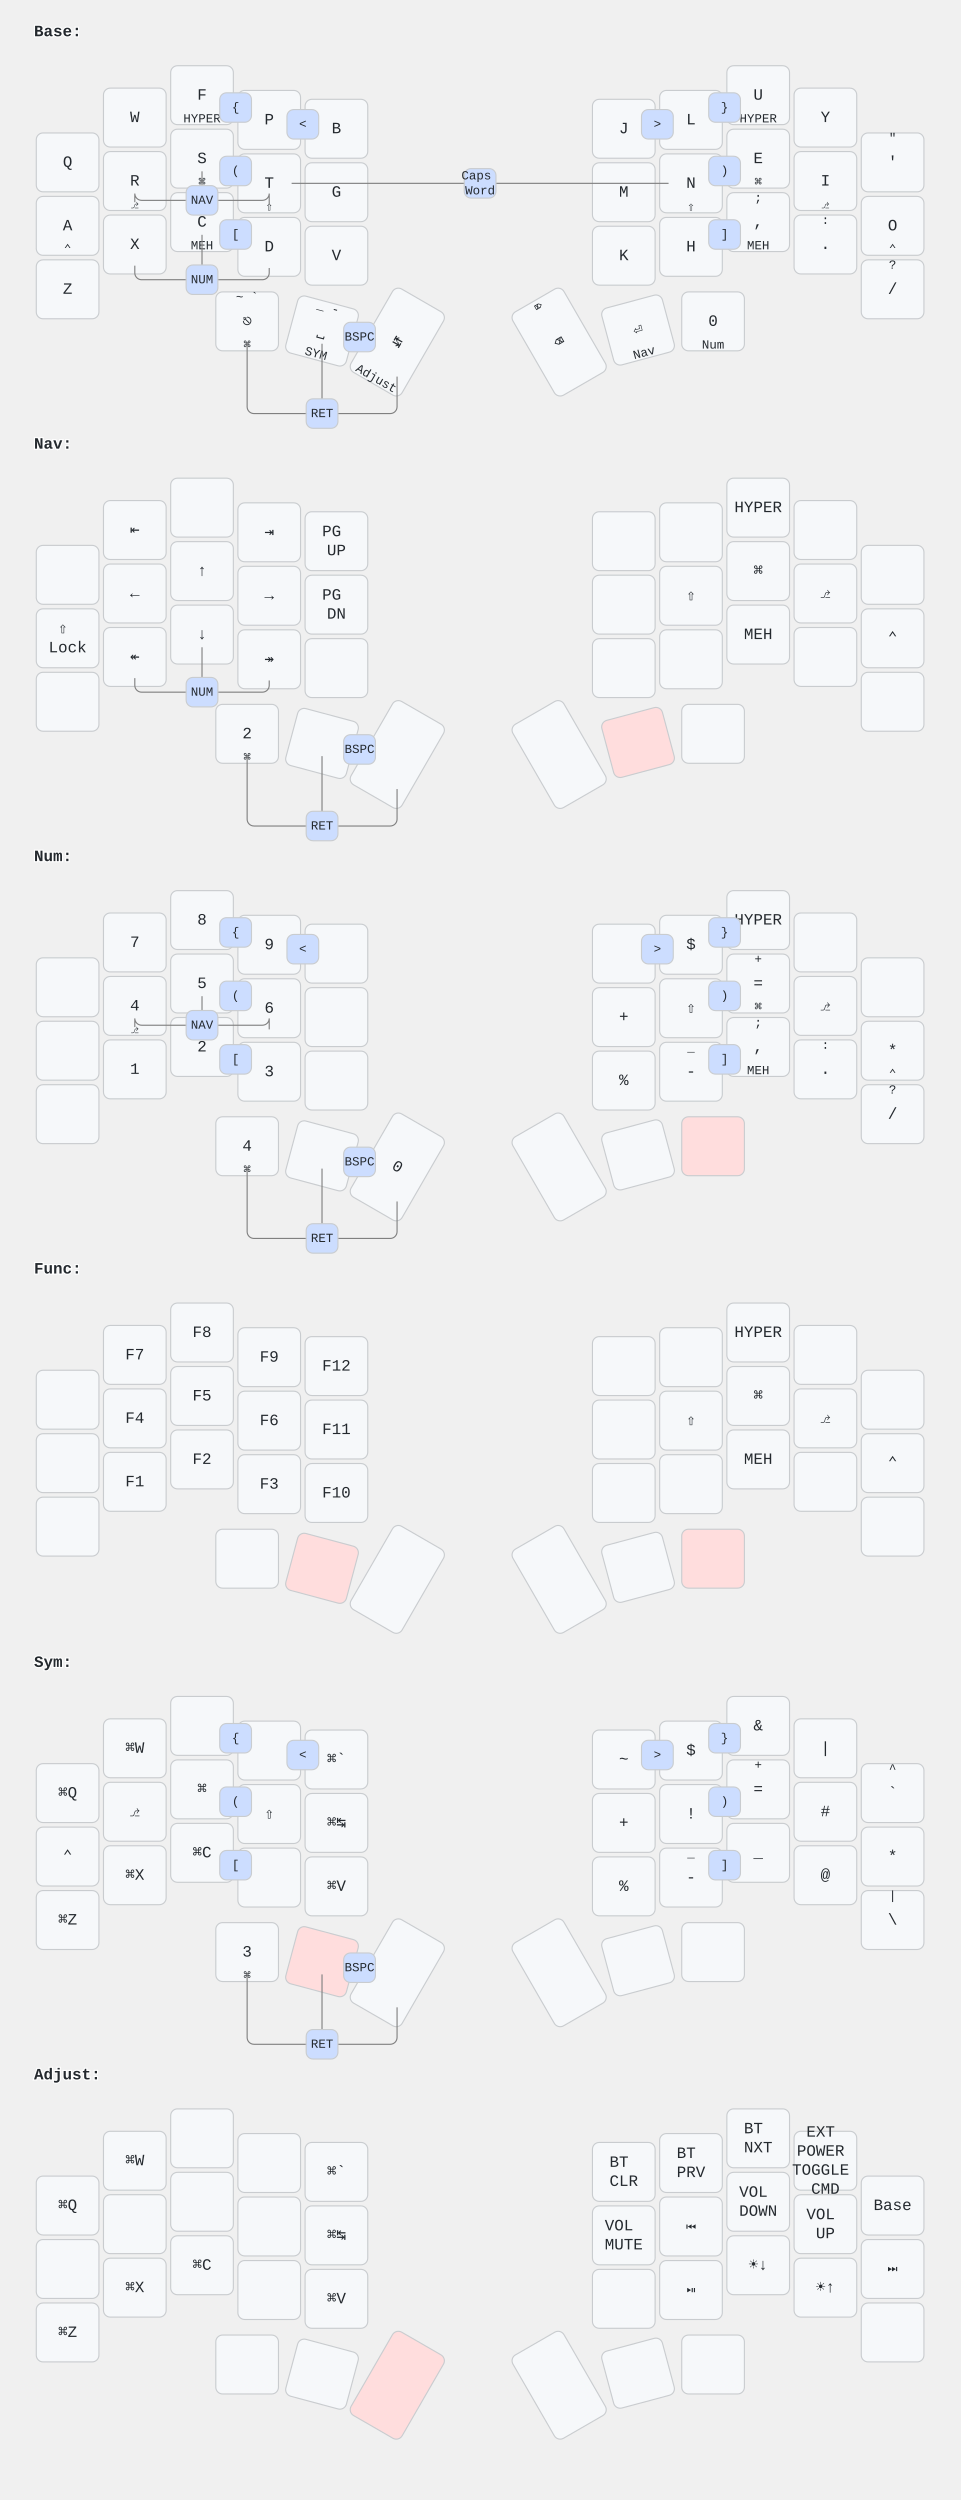
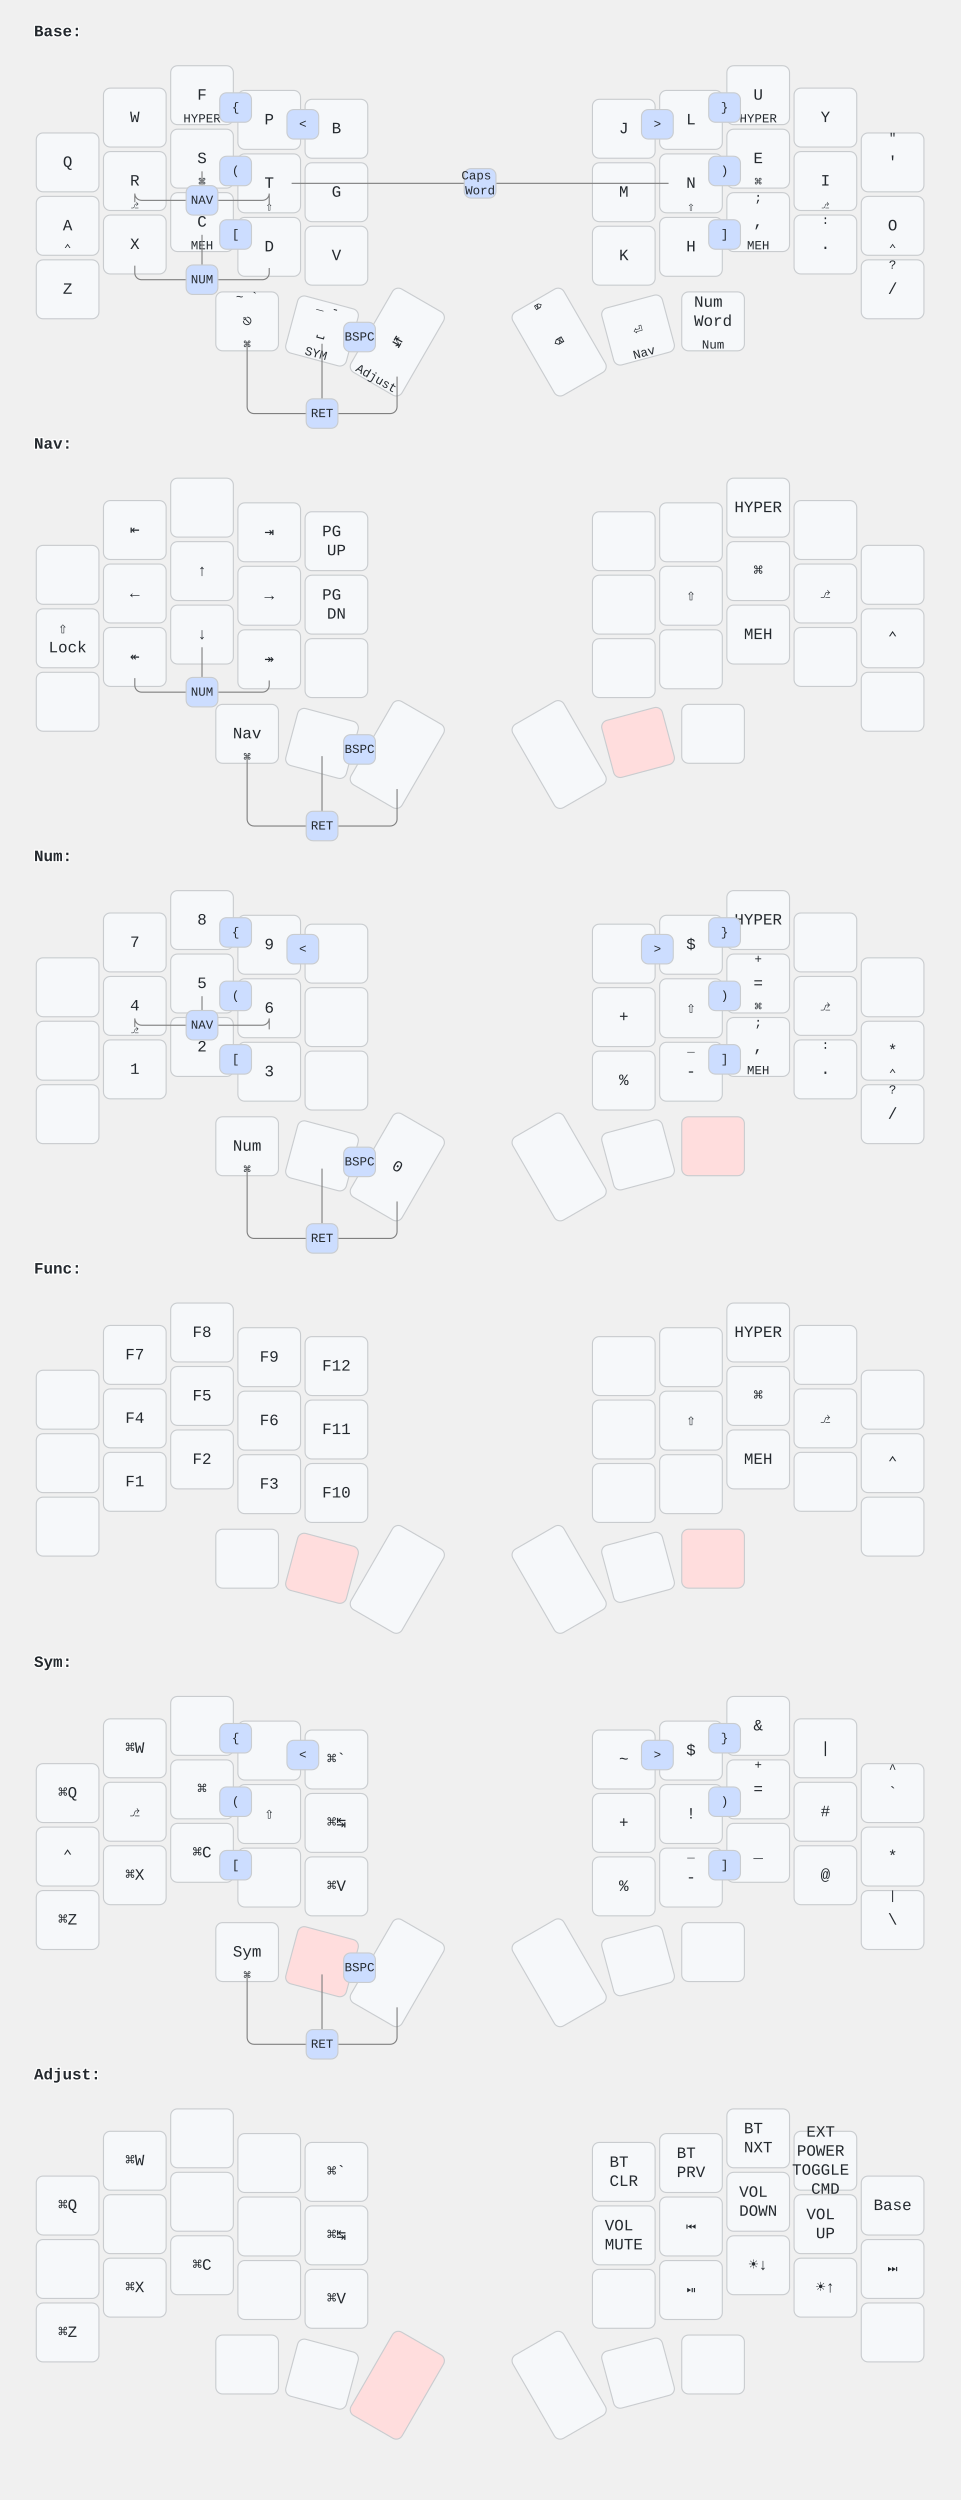
<svg xmlns="http://www.w3.org/2000/svg" width="847.304" height="2206.064" viewBox="0 0 847.304 2206.064">
  <style>/* font and background color specifications */
svg {
    font-family: SFMono-Regular,Consolas,Liberation Mono,Menlo,monospace;
    font-size: 14px;
    font-kerning: normal;
    text-rendering: optimizeLegibility;
    fill: #24292e;
}

/* default key styling */
rect {
    fill: #f6f8fa;
    stroke: #c9cccf;
    stroke-width: 1;
}

/* color accent for combo boxes */
rect.combo {
    fill: #cdf;
}

/* color accent for held keys */
rect.held, rect.combo.held {
    fill: #fdd;
}

/* color accent for ghost (optional) keys */
rect.ghost, rect.combo.ghost {
    fill: #ddd;
}

text {
    text-anchor: middle;
    dominant-baseline: middle;
}

/* styling for layer labels */
text.label {
    font-weight: bold;
    text-anchor: start;
    stroke: white;
    stroke-width: 2;
    paint-order: stroke;
}

/* styling for combo tap, and key hold/shifted label text */
text.combo, text.hold, text.shifted {
    font-size: 11px;
}

text.hold {
    text-anchor: middle;
    dominant-baseline: auto;
}

text.shifted {
    text-anchor: middle;
    dominant-baseline: hanging;
}

/* styling for hold/shifted label text in combo box */
text.combo.hold, text.combo.shifted {
    font-size: 8px;
}

/* styling for combo dendrons */
path {
    stroke-width: 1;
    stroke: gray;
    fill: none;
}
</style>
  <g class="layer-Base">
    <text x="30.0" y="28.0" class="label">Base:</text>
    <rect rx="6.0" ry="6.0" x="32.0" y="117.304" width="55.304" height="52.0" class="" />
    <text x="59.652" y="143.304" class="tap">Q</text>
    <rect rx="6.0" ry="6.0" x="91.304" y="77.768" width="55.304" height="52.0" class="" />
    <text x="118.956" y="103.768" class="tap">W</text>
    <rect rx="6.0" ry="6.0" x="150.608" y="58.0" width="55.304" height="52.0" class="" />
    <text x="178.26" y="84.0" class="tap">F</text>
    <text x="178.26" y="108.0" class="hold">HYPER</text>
    <rect rx="6.0" ry="6.0" x="209.912" y="79.784" width="55.304" height="52.0" class="" />
    <text x="237.564" y="105.784" class="tap">P</text>
    <rect rx="6.0" ry="6.0" x="269.216" y="87.624" width="55.304" height="52.0" class="" />
    <text x="296.868" y="113.624" class="tap">B</text>
    <rect rx="6.0" ry="6.0" x="522.784" y="87.624" width="55.304" height="52.0" class="" />
    <text x="550.436" y="113.624" class="tap">J</text>
    <rect rx="6.0" ry="6.0" x="582.088" y="79.784" width="55.304" height="52.0" class="" />
    <text x="609.74" y="105.784" class="tap">L</text>
    <rect rx="6.0" ry="6.0" x="641.392" y="58.0" width="55.304" height="52.0" class="" />
    <text x="669.044" y="84.0" class="tap">U</text>
    <text x="669.044" y="108.0" class="hold">HYPER</text>
    <rect rx="6.0" ry="6.0" x="700.696" y="77.768" width="55.304" height="52.0" class="" />
    <text x="728.348" y="103.768" class="tap">Y</text>
    <rect rx="6.0" ry="6.0" x="760.0" y="117.304" width="55.304" height="52.0" class="" />
    <text x="787.652" y="143.304" class="tap">'</text>
    <text x="787.652" y="119.304" class="shifted">"</text>
    <rect rx="6.0" ry="6.0" x="32.0" y="173.304" width="55.304" height="52.0" class="" />
    <text x="59.652" y="199.304" class="tap">A</text>
    <text x="59.652" y="223.304" class="hold">⌃</text>
    <rect rx="6.0" ry="6.0" x="91.304" y="133.768" width="55.304" height="52.0" class="" />
    <text x="118.956" y="159.768" class="tap">R</text>
    <text x="118.956" y="183.768" class="hold">⎇</text>
    <rect rx="6.0" ry="6.0" x="150.608" y="114.0" width="55.304" height="52.0" class="" />
    <text x="178.26" y="140.0" class="tap">S</text>
    <text x="178.26" y="164.0" class="hold">⌘</text>
    <rect rx="6.0" ry="6.0" x="209.912" y="135.784" width="55.304" height="52.0" class="" />
    <text x="237.564" y="161.784" class="tap">T</text>
    <text x="237.564" y="185.784" class="hold">⇧</text>
    <rect rx="6.0" ry="6.0" x="269.216" y="143.624" width="55.304" height="52.0" class="" />
    <text x="296.868" y="169.624" class="tap">G</text>
    <rect rx="6.0" ry="6.0" x="522.784" y="143.624" width="55.304" height="52.0" class="" />
    <text x="550.436" y="169.624" class="tap">M</text>
    <rect rx="6.0" ry="6.0" x="582.088" y="135.784" width="55.304" height="52.0" class="" />
    <text x="609.74" y="161.784" class="tap">N</text>
    <text x="609.74" y="185.784" class="hold">⇧</text>
    <rect rx="6.0" ry="6.0" x="641.392" y="114.0" width="55.304" height="52.0" class="" />
    <text x="669.044" y="140.0" class="tap">E</text>
    <text x="669.044" y="164.0" class="hold">⌘</text>
    <rect rx="6.0" ry="6.0" x="700.696" y="133.768" width="55.304" height="52.0" class="" />
    <text x="728.348" y="159.768" class="tap">I</text>
    <text x="728.348" y="183.768" class="hold">⎇</text>
    <rect rx="6.0" ry="6.0" x="760.0" y="173.304" width="55.304" height="52.0" class="" />
    <text x="787.652" y="199.304" class="tap">O</text>
    <text x="787.652" y="223.304" class="hold">⌃</text>
    <rect rx="6.0" ry="6.0" x="32.0" y="229.304" width="55.304" height="52.0" class="" />
    <text x="59.652" y="255.304" class="tap">Z</text>
    <rect rx="6.0" ry="6.0" x="91.304" y="189.768" width="55.304" height="52.0" class="" />
    <text x="118.956" y="215.768" class="tap">X</text>
    <rect rx="6.0" ry="6.0" x="150.608" y="170.0" width="55.304" height="52.0" class="" />
    <text x="178.26" y="196.0" class="tap">C</text>
    <text x="178.26" y="220.0" class="hold">MEH</text>
    <rect rx="6.0" ry="6.0" x="209.912" y="191.84" width="55.304" height="52.0" class="" />
    <text x="237.564" y="217.84" class="tap">D</text>
    <rect rx="6.0" ry="6.0" x="269.216" y="199.624" width="55.304" height="52.0" class="" />
    <text x="296.868" y="225.624" class="tap">V</text>
    <rect rx="6.0" ry="6.0" x="522.784" y="199.624" width="55.304" height="52.0" class="" />
    <text x="550.436" y="225.624" class="tap">K</text>
    <rect rx="6.0" ry="6.0" x="582.088" y="191.84" width="55.304" height="52.0" class="" />
    <text x="609.74" y="217.84" class="tap">H</text>
    <rect rx="6.0" ry="6.0" x="641.392" y="170.0" width="55.304" height="52.0" class="" />
    <text x="669.044" y="196.0" class="tap">,</text>
    <text x="669.044" y="220.0" class="hold">MEH</text>
    <text x="669.044" y="172.0" class="shifted">;</text>
    <rect rx="6.0" ry="6.0" x="700.696" y="189.768" width="55.304" height="52.0" class="" />
    <text x="728.348" y="215.768" class="tap">.</text>
    <text x="728.348" y="191.768" class="shifted">:</text>
    <rect rx="6.0" ry="6.0" x="760.0" y="229.304" width="55.304" height="52.0" class="" />
    <text x="787.652" y="255.304" class="tap">/</text>
    <text x="787.652" y="231.304" class="shifted">?</text>
    <rect rx="6.0" ry="6.0" x="190.424" y="257.584" width="55.304" height="52.0" class="" />
    <text x="218.076" y="283.584" class="tap">⎋</text>
    <text x="218.076" y="307.584" class="hold">⌘</text>
    <text x="218.076" y="259.584" class="shifted">~ `</text>
    <g transform="rotate(15.0, 284.184, 292.096)">
      <rect rx="6.0" ry="6.0" x="256.504" y="266.096" width="55.304" height="52.0" class="" />
      <text x="284.156" y="292.096" class="tap">⎵</text>
      <text x="284.156" y="316.096" class="hold">SYM</text>
      <text x="284.156" y="268.096" class="shifted">_ -</text>
    </g>
    <g transform="rotate(30.0, 352.0, 302.68)">
      <rect rx="6.0" ry="6.0" x="324.376" y="260.216" width="52.0" height="84.928" class="" />
      <text x="350.376" y="302.68" class="tap">↹</text>
      <text x="350.376" y="343.144" class="hold">Adjust</text>
    </g>
    <g transform="rotate(-30.0, 492.0, 302.68)">
      <rect rx="6.0" ry="6.0" x="467.624" y="260.216" width="52.0" height="84.928" class="" />
      <text x="493.624" y="302.68" class="tap">⌫</text>
      <text x="493.624" y="262.216" class="shifted">⌦</text>
    </g>
    <g transform="rotate(-15.0, 559.816, 292.096)">
      <rect rx="6.0" ry="6.0" x="535.496" y="266.096" width="55.304" height="52.0" class="" />
      <text x="563.148" y="292.096" class="tap">⏎</text>
      <text x="563.148" y="316.096" class="hold">Nav</text>
    </g>
    <rect rx="6.0" ry="6.0" x="601.576" y="257.584" width="55.304" height="52.0" class="" />
-     <text x="629.228" y="283.584" class="tap">0</text>
+     <text x="629.228" y="283.584" class="tap">
+       <tspan x="629.228" dy="-1.2em">Num</tspan>
+       <tspan x="629.228" dy="1.2em">Word</tspan>
+     </text>
    <text x="629.228" y="307.584" class="hold">Num</text>
    <rect rx="6.0" ry="6.0" x="193.912" y="137.892" width="28.0" height="26.0" class="combo" />
    <text x="207.912" y="150.892" class="combo">(</text>
    <rect rx="6.0" ry="6.0" x="625.392" y="137.892" width="28.0" height="26.0" class="combo" />
    <text x="639.392" y="150.892" class="combo">)</text>
    <rect rx="6.0" ry="6.0" x="193.912" y="193.92" width="28.0" height="26.0" class="combo" />
    <text x="207.912" y="206.92" class="combo">[</text>
    <rect rx="6.0" ry="6.0" x="625.392" y="193.92" width="28.0" height="26.0" class="combo" />
    <text x="639.392" y="206.92" class="combo">]</text>
    <rect rx="6.0" ry="6.0" x="193.912" y="81.892" width="28.0" height="26.0" class="combo" />
    <text x="207.912" y="94.892" class="combo">{</text>
    <rect rx="6.0" ry="6.0" x="625.392" y="81.892" width="28.0" height="26.0" class="combo" />
    <text x="639.392" y="94.892" class="combo">}</text>
    <rect rx="6.0" ry="6.0" x="253.216" y="96.704" width="28.0" height="26.0" class="combo" />
    <text x="267.216" y="109.704" class="combo">&lt;</text>
    <rect rx="6.0" ry="6.0" x="566.088" y="96.704" width="28.0" height="26.0" class="combo" />
    <text x="580.088" y="109.704" class="combo">&gt;</text>
    <path d="M423.652,161.784 l-166.32,0.0" />
    <path d="M423.652,161.784 l166.32,0.0" />
    <rect rx="6.0" ry="6.0" x="409.652" y="148.784" width="28.0" height="26.0" class="combo" />
    <text x="423.652" y="161.784" class="combo">
      <tspan x="423.652" dy="-0.6em">Caps</tspan>
      <tspan x="423.652" dy="1.2em">Word</tspan>
    </text>
    <path d="M284.203,364.944 h-60.127 a6.0,6.0 0 0 1 -6.0,-6.0 v-56.693" />
    <path d="M284.203,364.944 h5.953 a6.0,6.0 0 0 1 -6.0,-6.0 v-55.648" />
    <path d="M284.203,364.944 h60.173 a6.0,6.0 0 0 0 6.0,-6.0 v-26.621" />
    <rect rx="6.0" ry="6.0" x="270.203" y="351.944" width="28.0" height="26.0" class="combo" />
    <text x="284.203" y="364.944" class="combo">RET</text>
    <rect rx="6.0" ry="6.0" x="303.266" y="284.388" width="28.0" height="26.0" class="combo" />
    <text x="317.266" y="297.388" class="combo">BSPC</text>
    <path d="M178.26,176.784 h-53.304 a6.0,6.0 0 0 1 -6.0,-6.0 v7.651" />
    <path d="M178.26,176.784 h-6.0 a6.0,6.0 0 0 1 6.0,-6.0 v-19.584" />
    <path d="M178.26,176.784 h53.304 a6.0,6.0 0 0 0 6.0,-6.0 v9.667" />
    <rect rx="6.0" ry="6.0" x="164.26" y="163.784" width="28.0" height="26.0" class="combo" />
    <text x="178.26" y="176.784" class="combo">NAV</text>
    <path d="M178.26,246.84 h-53.304 a6.0,6.0 0 0 1 -6.0,-6.0 v-6.405" />
    <path d="M178.26,246.84 h-6.0 a6.0,6.0 0 0 1 6.0,-6.0 v-33.64" />
    <path d="M178.26,246.84 h53.304 a6.0,6.0 0 0 0 6.0,-6.0 v-4.333" />
    <rect rx="6.0" ry="6.0" x="164.26" y="233.84" width="28.0" height="26.0" class="combo" />
    <text x="178.26" y="246.84" class="combo">NUM</text>
  </g>
  <g class="layer-Nav">
    <text x="30.0" y="391.944" class="label">Nav:</text>
    <rect rx="6.0" ry="6.0" x="32.0" y="481.248" width="55.304" height="52.0" class="" />
    <rect rx="6.0" ry="6.0" x="91.304" y="441.712" width="55.304" height="52.0" class="" />
    <text x="118.956" y="467.712" class="tap">⇤</text>
    <rect rx="6.0" ry="6.0" x="150.608" y="421.944" width="55.304" height="52.0" class="" />
    <rect rx="6.0" ry="6.0" x="209.912" y="443.728" width="55.304" height="52.0" class="" />
    <text x="237.564" y="469.728" class="tap">⇥</text>
    <rect rx="6.0" ry="6.0" x="269.216" y="451.568" width="55.304" height="52.0" class="" />
    <text x="296.868" y="477.568" class="tap">
      <tspan x="296.868" dy="-0.6em">PG</tspan>
      <tspan x="296.868" dy="1.2em">UP</tspan>
    </text>
    <rect rx="6.0" ry="6.0" x="522.784" y="451.568" width="55.304" height="52.0" class="" />
    <rect rx="6.0" ry="6.0" x="582.088" y="443.728" width="55.304" height="52.0" class="" />
    <rect rx="6.0" ry="6.0" x="641.392" y="421.944" width="55.304" height="52.0" class="" />
    <text x="669.044" y="447.944" class="tap">HYPER</text>
    <rect rx="6.0" ry="6.0" x="700.696" y="441.712" width="55.304" height="52.0" class="" />
    <rect rx="6.0" ry="6.0" x="760.0" y="481.248" width="55.304" height="52.0" class="" />
    <rect rx="6.0" ry="6.0" x="32.0" y="537.248" width="55.304" height="52.0" class="" />
    <text x="59.652" y="563.248" class="tap">
      <tspan x="59.652" dy="-0.6em">⇧</tspan>
      <tspan x="59.652" dy="1.2em">Lock</tspan>
    </text>
    <rect rx="6.0" ry="6.0" x="91.304" y="497.712" width="55.304" height="52.0" class="" />
    <text x="118.956" y="523.712" class="tap">←</text>
    <rect rx="6.0" ry="6.0" x="150.608" y="477.944" width="55.304" height="52.0" class="" />
    <text x="178.26" y="503.944" class="tap">↑</text>
    <rect rx="6.0" ry="6.0" x="209.912" y="499.728" width="55.304" height="52.0" class="" />
    <text x="237.564" y="525.728" class="tap">→</text>
    <rect rx="6.0" ry="6.0" x="269.216" y="507.568" width="55.304" height="52.0" class="" />
    <text x="296.868" y="533.568" class="tap">
      <tspan x="296.868" dy="-0.6em">PG</tspan>
      <tspan x="296.868" dy="1.2em">DN</tspan>
    </text>
    <rect rx="6.0" ry="6.0" x="522.784" y="507.568" width="55.304" height="52.0" class="" />
    <rect rx="6.0" ry="6.0" x="582.088" y="499.728" width="55.304" height="52.0" class="" />
    <text x="609.74" y="525.728" class="tap">⇧</text>
    <rect rx="6.0" ry="6.0" x="641.392" y="477.944" width="55.304" height="52.0" class="" />
    <text x="669.044" y="503.944" class="tap">⌘</text>
    <rect rx="6.0" ry="6.0" x="700.696" y="497.712" width="55.304" height="52.0" class="" />
    <text x="728.348" y="523.712" class="tap">⎇</text>
    <rect rx="6.0" ry="6.0" x="760.0" y="537.248" width="55.304" height="52.0" class="" />
    <text x="787.652" y="563.248" class="tap">⌃</text>
    <rect rx="6.0" ry="6.0" x="32.0" y="593.248" width="55.304" height="52.0" class="" />
    <rect rx="6.0" ry="6.0" x="91.304" y="553.712" width="55.304" height="52.0" class="" />
    <text x="118.956" y="579.712" class="tap">↞</text>
    <rect rx="6.0" ry="6.0" x="150.608" y="533.944" width="55.304" height="52.0" class="" />
    <text x="178.26" y="559.944" class="tap">↓</text>
    <rect rx="6.0" ry="6.0" x="209.912" y="555.784" width="55.304" height="52.0" class="" />
    <text x="237.564" y="581.784" class="tap">↠</text>
    <rect rx="6.0" ry="6.0" x="269.216" y="563.568" width="55.304" height="52.0" class="" />
    <rect rx="6.0" ry="6.0" x="522.784" y="563.568" width="55.304" height="52.0" class="" />
    <rect rx="6.0" ry="6.0" x="582.088" y="555.784" width="55.304" height="52.0" class="" />
    <rect rx="6.0" ry="6.0" x="641.392" y="533.944" width="55.304" height="52.0" class="" />
    <text x="669.044" y="559.944" class="tap">MEH</text>
    <rect rx="6.0" ry="6.0" x="700.696" y="553.712" width="55.304" height="52.0" class="" />
    <rect rx="6.0" ry="6.0" x="760.0" y="593.248" width="55.304" height="52.0" class="" />
    <rect rx="6.0" ry="6.0" x="190.424" y="621.528" width="55.304" height="52.0" class="" />
-     <text x="218.076" y="647.528" class="tap">2</text>
+     <text x="218.076" y="647.528" class="tap">Nav</text>
    <text x="218.076" y="671.528" class="hold">⌘</text>
    <g transform="rotate(15.0, 284.184, 656.04)">
      <rect rx="6.0" ry="6.0" x="256.504" y="630.04" width="55.304" height="52.0" class="" />
    </g>
    <g transform="rotate(30.0, 352.0, 666.624)">
      <rect rx="6.0" ry="6.0" x="324.376" y="624.16" width="52.0" height="84.928" class="" />
    </g>
    <g transform="rotate(-30.0, 492.0, 666.624)">
      <rect rx="6.0" ry="6.0" x="467.624" y="624.16" width="52.0" height="84.928" class="" />
    </g>
    <g transform="rotate(-15.0, 559.816, 656.04)">
      <rect rx="6.0" ry="6.0" x="535.496" y="630.04" width="55.304" height="52.0" class="held" />
    </g>
    <rect rx="6.0" ry="6.0" x="601.576" y="621.528" width="55.304" height="52.0" class="" />
    <path d="M284.203,728.888 h-60.127 a6.0,6.0 0 0 1 -6.0,-6.0 v-56.693" />
    <path d="M284.203,728.888 h5.953 a6.0,6.0 0 0 1 -6.0,-6.0 v-55.648" />
    <path d="M284.203,728.888 h60.173 a6.0,6.0 0 0 0 6.0,-6.0 v-26.621" />
    <rect rx="6.0" ry="6.0" x="270.203" y="715.888" width="28.0" height="26.0" class="combo" />
    <text x="284.203" y="728.888" class="combo">RET</text>
    <rect rx="6.0" ry="6.0" x="303.266" y="648.332" width="28.0" height="26.0" class="combo" />
    <text x="317.266" y="661.332" class="combo">BSPC</text>
    <path d="M178.26,610.784 h-53.304 a6.0,6.0 0 0 1 -6.0,-6.0 v-6.405" />
    <path d="M178.26,610.784 h-6.0 a6.0,6.0 0 0 1 6.0,-6.0 v-33.64" />
    <path d="M178.26,610.784 h53.304 a6.0,6.0 0 0 0 6.0,-6.0 v-4.333" />
    <rect rx="6.0" ry="6.0" x="164.26" y="597.784" width="28.0" height="26.0" class="combo" />
    <text x="178.26" y="610.784" class="combo">NUM</text>
  </g>
  <g class="layer-Num">
    <text x="30.0" y="755.888" class="label">Num:</text>
    <rect rx="6.0" ry="6.0" x="32.0" y="845.192" width="55.304" height="52.0" class="" />
    <rect rx="6.0" ry="6.0" x="91.304" y="805.656" width="55.304" height="52.0" class="" />
    <text x="118.956" y="831.656" class="tap">7</text>
    <rect rx="6.0" ry="6.0" x="150.608" y="785.888" width="55.304" height="52.0" class="" />
    <text x="178.26" y="811.888" class="tap">8</text>
    <rect rx="6.0" ry="6.0" x="209.912" y="807.672" width="55.304" height="52.0" class="" />
    <text x="237.564" y="833.672" class="tap">9</text>
    <rect rx="6.0" ry="6.0" x="269.216" y="815.512" width="55.304" height="52.0" class="" />
    <rect rx="6.0" ry="6.0" x="522.784" y="815.512" width="55.304" height="52.0" class="" />
    <rect rx="6.0" ry="6.0" x="582.088" y="807.672" width="55.304" height="52.0" class="" />
    <text x="609.74" y="833.672" class="tap">$</text>
    <rect rx="6.0" ry="6.0" x="641.392" y="785.888" width="55.304" height="52.0" class="" />
    <text x="669.044" y="811.888" class="tap">HYPER</text>
    <rect rx="6.0" ry="6.0" x="700.696" y="805.656" width="55.304" height="52.0" class="" />
    <rect rx="6.0" ry="6.0" x="760.0" y="845.192" width="55.304" height="52.0" class="" />
    <rect rx="6.0" ry="6.0" x="32.0" y="901.192" width="55.304" height="52.0" class="" />
    <rect rx="6.0" ry="6.0" x="91.304" y="861.656" width="55.304" height="52.0" class="" />
    <text x="118.956" y="887.656" class="tap">4</text>
    <text x="118.956" y="911.656" class="hold">⎇</text>
    <rect rx="6.0" ry="6.0" x="150.608" y="841.888" width="55.304" height="52.0" class="" />
    <text x="178.26" y="867.888" class="tap">5</text>
    <rect rx="6.0" ry="6.0" x="209.912" y="863.672" width="55.304" height="52.0" class="" />
    <text x="237.564" y="889.672" class="tap">6</text>
    <rect rx="6.0" ry="6.0" x="269.216" y="871.512" width="55.304" height="52.0" class="" />
    <rect rx="6.0" ry="6.0" x="522.784" y="871.512" width="55.304" height="52.0" class="" />
    <text x="550.436" y="897.512" class="tap">+</text>
    <rect rx="6.0" ry="6.0" x="582.088" y="863.672" width="55.304" height="52.0" class="" />
    <text x="609.74" y="889.672" class="tap">⇧</text>
    <rect rx="6.0" ry="6.0" x="641.392" y="841.888" width="55.304" height="52.0" class="" />
    <text x="669.044" y="867.888" class="tap">=</text>
    <text x="669.044" y="891.888" class="hold">⌘</text>
    <text x="669.044" y="843.888" class="shifted">+</text>
    <rect rx="6.0" ry="6.0" x="700.696" y="861.656" width="55.304" height="52.0" class="" />
    <text x="728.348" y="887.656" class="tap">⎇</text>
    <rect rx="6.0" ry="6.0" x="760.0" y="901.192" width="55.304" height="52.0" class="" />
    <text x="787.652" y="927.192" class="tap">*</text>
    <text x="787.652" y="951.192" class="hold">⌃</text>
    <rect rx="6.0" ry="6.0" x="32.0" y="957.192" width="55.304" height="52.0" class="" />
    <rect rx="6.0" ry="6.0" x="91.304" y="917.656" width="55.304" height="52.0" class="" />
    <text x="118.956" y="943.656" class="tap">1</text>
    <rect rx="6.0" ry="6.0" x="150.608" y="897.888" width="55.304" height="52.0" class="" />
    <text x="178.26" y="923.888" class="tap">2</text>
    <rect rx="6.0" ry="6.0" x="209.912" y="919.728" width="55.304" height="52.0" class="" />
    <text x="237.564" y="945.728" class="tap">3</text>
    <rect rx="6.0" ry="6.0" x="269.216" y="927.512" width="55.304" height="52.0" class="" />
    <rect rx="6.0" ry="6.0" x="522.784" y="927.512" width="55.304" height="52.0" class="" />
    <text x="550.436" y="953.512" class="tap">%</text>
    <rect rx="6.0" ry="6.0" x="582.088" y="919.728" width="55.304" height="52.0" class="" />
    <text x="609.74" y="945.728" class="tap">-</text>
    <text x="609.74" y="921.728" class="shifted">_</text>
    <rect rx="6.0" ry="6.0" x="641.392" y="897.888" width="55.304" height="52.0" class="" />
    <text x="669.044" y="923.888" class="tap">,</text>
    <text x="669.044" y="947.888" class="hold">MEH</text>
    <text x="669.044" y="899.888" class="shifted">;</text>
    <rect rx="6.0" ry="6.0" x="700.696" y="917.656" width="55.304" height="52.0" class="" />
    <text x="728.348" y="943.656" class="tap">.</text>
    <text x="728.348" y="919.656" class="shifted">:</text>
    <rect rx="6.0" ry="6.0" x="760.0" y="957.192" width="55.304" height="52.0" class="" />
    <text x="787.652" y="983.192" class="tap">/</text>
    <text x="787.652" y="959.192" class="shifted">?</text>
    <rect rx="6.0" ry="6.0" x="190.424" y="985.472" width="55.304" height="52.0" class="" />
-     <text x="218.076" y="1011.472" class="tap">4</text>
+     <text x="218.076" y="1011.472" class="tap">Num</text>
    <text x="218.076" y="1035.472" class="hold">⌘</text>
    <g transform="rotate(15.0, 284.184, 1019.984)">
      <rect rx="6.0" ry="6.0" x="256.504" y="993.984" width="55.304" height="52.0" class="" />
    </g>
    <g transform="rotate(30.0, 352.0, 1030.568)">
      <rect rx="6.0" ry="6.0" x="324.376" y="988.104" width="52.0" height="84.928" class="" />
      <text x="350.376" y="1030.568" class="tap">0</text>
    </g>
    <g transform="rotate(-30.0, 492.0, 1030.568)">
      <rect rx="6.0" ry="6.0" x="467.624" y="988.104" width="52.0" height="84.928" class="" />
    </g>
    <g transform="rotate(-15.0, 559.816, 1019.984)">
      <rect rx="6.0" ry="6.0" x="535.496" y="993.984" width="55.304" height="52.0" class="" />
    </g>
    <rect rx="6.0" ry="6.0" x="601.576" y="985.472" width="55.304" height="52.0" class="held" />
    <rect rx="6.0" ry="6.0" x="193.912" y="865.78" width="28.0" height="26.0" class="combo" />
    <text x="207.912" y="878.78" class="combo">(</text>
    <rect rx="6.0" ry="6.0" x="625.392" y="865.78" width="28.0" height="26.0" class="combo" />
    <text x="639.392" y="878.78" class="combo">)</text>
    <rect rx="6.0" ry="6.0" x="193.912" y="921.808" width="28.0" height="26.0" class="combo" />
    <text x="207.912" y="934.808" class="combo">[</text>
    <rect rx="6.0" ry="6.0" x="625.392" y="921.808" width="28.0" height="26.0" class="combo" />
    <text x="639.392" y="934.808" class="combo">]</text>
    <rect rx="6.0" ry="6.0" x="193.912" y="809.78" width="28.0" height="26.0" class="combo" />
    <text x="207.912" y="822.78" class="combo">{</text>
    <rect rx="6.0" ry="6.0" x="625.392" y="809.78" width="28.0" height="26.0" class="combo" />
    <text x="639.392" y="822.78" class="combo">}</text>
    <rect rx="6.0" ry="6.0" x="253.216" y="824.592" width="28.0" height="26.0" class="combo" />
    <text x="267.216" y="837.592" class="combo">&lt;</text>
    <rect rx="6.0" ry="6.0" x="566.088" y="824.592" width="28.0" height="26.0" class="combo" />
    <text x="580.088" y="837.592" class="combo">&gt;</text>
    <path d="M284.203,1092.832 h-60.127 a6.0,6.0 0 0 1 -6.0,-6.0 v-56.693" />
    <path d="M284.203,1092.832 h5.953 a6.0,6.0 0 0 1 -6.0,-6.0 v-55.648" />
    <path d="M284.203,1092.832 h60.173 a6.0,6.0 0 0 0 6.0,-6.0 v-26.621" />
    <rect rx="6.0" ry="6.0" x="270.203" y="1079.832" width="28.0" height="26.0" class="combo" />
    <text x="284.203" y="1092.832" class="combo">RET</text>
    <rect rx="6.0" ry="6.0" x="303.266" y="1012.276" width="28.0" height="26.0" class="combo" />
    <text x="317.266" y="1025.276" class="combo">BSPC</text>
    <path d="M178.26,904.672 h-53.304 a6.0,6.0 0 0 1 -6.0,-6.0 v7.651" />
    <path d="M178.26,904.672 h-6.0 a6.0,6.0 0 0 1 6.0,-6.0 v-19.584" />
    <path d="M178.26,904.672 h53.304 a6.0,6.0 0 0 0 6.0,-6.0 v9.667" />
    <rect rx="6.0" ry="6.0" x="164.26" y="891.672" width="28.0" height="26.0" class="combo" />
    <text x="178.26" y="904.672" class="combo">NAV</text>
  </g>
  <g class="layer-Func">
    <text x="30.0" y="1119.832" class="label">Func:</text>
    <rect rx="6.0" ry="6.0" x="32.0" y="1209.136" width="55.304" height="52.0" class="" />
    <rect rx="6.0" ry="6.0" x="91.304" y="1169.6" width="55.304" height="52.0" class="" />
    <text x="118.956" y="1195.6" class="tap">F7</text>
    <rect rx="6.0" ry="6.0" x="150.608" y="1149.832" width="55.304" height="52.0" class="" />
    <text x="178.26" y="1175.832" class="tap">F8</text>
    <rect rx="6.0" ry="6.0" x="209.912" y="1171.616" width="55.304" height="52.0" class="" />
    <text x="237.564" y="1197.616" class="tap">F9</text>
    <rect rx="6.0" ry="6.0" x="269.216" y="1179.456" width="55.304" height="52.0" class="" />
    <text x="296.868" y="1205.456" class="tap">F12</text>
    <rect rx="6.0" ry="6.0" x="522.784" y="1179.456" width="55.304" height="52.0" class="" />
    <rect rx="6.0" ry="6.0" x="582.088" y="1171.616" width="55.304" height="52.0" class="" />
    <rect rx="6.0" ry="6.0" x="641.392" y="1149.832" width="55.304" height="52.0" class="" />
    <text x="669.044" y="1175.832" class="tap">HYPER</text>
    <rect rx="6.0" ry="6.0" x="700.696" y="1169.6" width="55.304" height="52.0" class="" />
    <rect rx="6.0" ry="6.0" x="760.0" y="1209.136" width="55.304" height="52.0" class="" />
    <rect rx="6.0" ry="6.0" x="32.0" y="1265.136" width="55.304" height="52.0" class="" />
    <rect rx="6.0" ry="6.0" x="91.304" y="1225.6" width="55.304" height="52.0" class="" />
    <text x="118.956" y="1251.6" class="tap">F4</text>
    <rect rx="6.0" ry="6.0" x="150.608" y="1205.832" width="55.304" height="52.0" class="" />
    <text x="178.26" y="1231.832" class="tap">F5</text>
    <rect rx="6.0" ry="6.0" x="209.912" y="1227.616" width="55.304" height="52.0" class="" />
    <text x="237.564" y="1253.616" class="tap">F6</text>
    <rect rx="6.0" ry="6.0" x="269.216" y="1235.456" width="55.304" height="52.0" class="" />
    <text x="296.868" y="1261.456" class="tap">F11</text>
    <rect rx="6.0" ry="6.0" x="522.784" y="1235.456" width="55.304" height="52.0" class="" />
    <rect rx="6.0" ry="6.0" x="582.088" y="1227.616" width="55.304" height="52.0" class="" />
    <text x="609.74" y="1253.616" class="tap">⇧</text>
    <rect rx="6.0" ry="6.0" x="641.392" y="1205.832" width="55.304" height="52.0" class="" />
    <text x="669.044" y="1231.832" class="tap">⌘</text>
    <rect rx="6.0" ry="6.0" x="700.696" y="1225.6" width="55.304" height="52.0" class="" />
    <text x="728.348" y="1251.6" class="tap">⎇</text>
    <rect rx="6.0" ry="6.0" x="760.0" y="1265.136" width="55.304" height="52.0" class="" />
    <text x="787.652" y="1291.136" class="tap">⌃</text>
    <rect rx="6.0" ry="6.0" x="32.0" y="1321.136" width="55.304" height="52.0" class="" />
    <rect rx="6.0" ry="6.0" x="91.304" y="1281.6" width="55.304" height="52.0" class="" />
    <text x="118.956" y="1307.6" class="tap">F1</text>
    <rect rx="6.0" ry="6.0" x="150.608" y="1261.832" width="55.304" height="52.0" class="" />
    <text x="178.26" y="1287.832" class="tap">F2</text>
    <rect rx="6.0" ry="6.0" x="209.912" y="1283.672" width="55.304" height="52.0" class="" />
    <text x="237.564" y="1309.672" class="tap">F3</text>
    <rect rx="6.0" ry="6.0" x="269.216" y="1291.456" width="55.304" height="52.0" class="" />
    <text x="296.868" y="1317.456" class="tap">F10</text>
    <rect rx="6.0" ry="6.0" x="522.784" y="1291.456" width="55.304" height="52.0" class="" />
    <rect rx="6.0" ry="6.0" x="582.088" y="1283.672" width="55.304" height="52.0" class="" />
    <rect rx="6.0" ry="6.0" x="641.392" y="1261.832" width="55.304" height="52.0" class="" />
    <text x="669.044" y="1287.832" class="tap">MEH</text>
    <rect rx="6.0" ry="6.0" x="700.696" y="1281.6" width="55.304" height="52.0" class="" />
    <rect rx="6.0" ry="6.0" x="760.0" y="1321.136" width="55.304" height="52.0" class="" />
    <rect rx="6.0" ry="6.0" x="190.424" y="1349.416" width="55.304" height="52.0" class="" />
    <g transform="rotate(15.0, 284.184, 1383.928)">
      <rect rx="6.0" ry="6.0" x="256.504" y="1357.928" width="55.304" height="52.0" class="held" />
    </g>
    <g transform="rotate(30.0, 352.0, 1394.512)">
      <rect rx="6.0" ry="6.0" x="324.376" y="1352.048" width="52.0" height="84.928" class="" />
    </g>
    <g transform="rotate(-30.0, 492.0, 1394.512)">
      <rect rx="6.0" ry="6.0" x="467.624" y="1352.048" width="52.0" height="84.928" class="" />
    </g>
    <g transform="rotate(-15.0, 559.816, 1383.928)">
      <rect rx="6.0" ry="6.0" x="535.496" y="1357.928" width="55.304" height="52.0" class="" />
    </g>
    <rect rx="6.0" ry="6.0" x="601.576" y="1349.416" width="55.304" height="52.0" class="held" />
  </g>
  <g class="layer-Sym">
    <text x="30.0" y="1466.976" class="label">Sym:</text>
    <rect rx="6.0" ry="6.0" x="32.0" y="1556.28" width="55.304" height="52.0" class="" />
    <text x="59.652" y="1582.28" class="tap">⌘Q</text>
    <rect rx="6.0" ry="6.0" x="91.304" y="1516.744" width="55.304" height="52.0" class="" />
    <text x="118.956" y="1542.744" class="tap">⌘W</text>
    <rect rx="6.0" ry="6.0" x="150.608" y="1496.976" width="55.304" height="52.0" class="" />
    <rect rx="6.0" ry="6.0" x="209.912" y="1518.76" width="55.304" height="52.0" class="" />
    <rect rx="6.0" ry="6.0" x="269.216" y="1526.6" width="55.304" height="52.0" class="" />
    <text x="296.868" y="1552.6" class="tap">⌘`</text>
    <rect rx="6.0" ry="6.0" x="522.784" y="1526.6" width="55.304" height="52.0" class="" />
    <text x="550.436" y="1552.6" class="tap">~</text>
    <rect rx="6.0" ry="6.0" x="582.088" y="1518.76" width="55.304" height="52.0" class="" />
    <text x="609.74" y="1544.76" class="tap">$</text>
    <rect rx="6.0" ry="6.0" x="641.392" y="1496.976" width="55.304" height="52.0" class="" />
    <text x="669.044" y="1522.976" class="tap">&amp;</text>
    <rect rx="6.0" ry="6.0" x="700.696" y="1516.744" width="55.304" height="52.0" class="" />
    <text x="728.348" y="1542.744" class="tap">|</text>
    <rect rx="6.0" ry="6.0" x="760.0" y="1556.28" width="55.304" height="52.0" class="" />
    <text x="787.652" y="1582.28" class="tap">`</text>
    <text x="787.652" y="1558.28" class="shifted">^</text>
    <rect rx="6.0" ry="6.0" x="32.0" y="1612.28" width="55.304" height="52.0" class="" />
    <text x="59.652" y="1638.28" class="tap">⌃</text>
    <rect rx="6.0" ry="6.0" x="91.304" y="1572.744" width="55.304" height="52.0" class="" />
    <text x="118.956" y="1598.744" class="tap">⎇</text>
    <rect rx="6.0" ry="6.0" x="150.608" y="1552.976" width="55.304" height="52.0" class="" />
    <text x="178.26" y="1578.976" class="tap">⌘</text>
    <rect rx="6.0" ry="6.0" x="209.912" y="1574.76" width="55.304" height="52.0" class="" />
    <text x="237.564" y="1600.76" class="tap">⇧</text>
    <rect rx="6.0" ry="6.0" x="269.216" y="1582.6" width="55.304" height="52.0" class="" />
    <text x="296.868" y="1608.6" class="tap">⌘↹</text>
    <rect rx="6.0" ry="6.0" x="522.784" y="1582.6" width="55.304" height="52.0" class="" />
    <text x="550.436" y="1608.6" class="tap">+</text>
    <rect rx="6.0" ry="6.0" x="582.088" y="1574.76" width="55.304" height="52.0" class="" />
    <text x="609.74" y="1600.76" class="tap">!</text>
    <rect rx="6.0" ry="6.0" x="641.392" y="1552.976" width="55.304" height="52.0" class="" />
    <text x="669.044" y="1578.976" class="tap">=</text>
    <text x="669.044" y="1554.976" class="shifted">+</text>
    <rect rx="6.0" ry="6.0" x="700.696" y="1572.744" width="55.304" height="52.0" class="" />
    <text x="728.348" y="1598.744" class="tap">#</text>
    <rect rx="6.0" ry="6.0" x="760.0" y="1612.28" width="55.304" height="52.0" class="" />
    <text x="787.652" y="1638.28" class="tap">*</text>
    <rect rx="6.0" ry="6.0" x="32.0" y="1668.28" width="55.304" height="52.0" class="" />
    <text x="59.652" y="1694.28" class="tap">⌘Z</text>
    <rect rx="6.0" ry="6.0" x="91.304" y="1628.744" width="55.304" height="52.0" class="" />
    <text x="118.956" y="1654.744" class="tap">⌘X</text>
    <rect rx="6.0" ry="6.0" x="150.608" y="1608.976" width="55.304" height="52.0" class="" />
    <text x="178.26" y="1634.976" class="tap">⌘C</text>
    <rect rx="6.0" ry="6.0" x="209.912" y="1630.816" width="55.304" height="52.0" class="" />
    <rect rx="6.0" ry="6.0" x="269.216" y="1638.6" width="55.304" height="52.0" class="" />
    <text x="296.868" y="1664.6" class="tap">⌘V</text>
    <rect rx="6.0" ry="6.0" x="522.784" y="1638.6" width="55.304" height="52.0" class="" />
    <text x="550.436" y="1664.6" class="tap">%</text>
    <rect rx="6.0" ry="6.0" x="582.088" y="1630.816" width="55.304" height="52.0" class="" />
    <text x="609.74" y="1656.816" class="tap">-</text>
    <text x="609.74" y="1632.816" class="shifted">_</text>
    <rect rx="6.0" ry="6.0" x="641.392" y="1608.976" width="55.304" height="52.0" class="" />
    <text x="669.044" y="1634.976" class="tap">_</text>
    <rect rx="6.0" ry="6.0" x="700.696" y="1628.744" width="55.304" height="52.0" class="" />
    <text x="728.348" y="1654.744" class="tap">@</text>
    <rect rx="6.0" ry="6.0" x="760.0" y="1668.28" width="55.304" height="52.0" class="" />
    <text x="787.652" y="1694.28" class="tap">\</text>
    <text x="787.652" y="1670.28" class="shifted">|</text>
    <rect rx="6.0" ry="6.0" x="190.424" y="1696.56" width="55.304" height="52.0" class="" />
-     <text x="218.076" y="1722.56" class="tap">3</text>
+     <text x="218.076" y="1722.56" class="tap">Sym</text>
    <text x="218.076" y="1746.56" class="hold">⌘</text>
    <g transform="rotate(15.0, 284.184, 1731.072)">
      <rect rx="6.0" ry="6.0" x="256.504" y="1705.072" width="55.304" height="52.0" class="held" />
    </g>
    <g transform="rotate(30.0, 352.0, 1741.656)">
      <rect rx="6.0" ry="6.0" x="324.376" y="1699.192" width="52.0" height="84.928" class="" />
    </g>
    <g transform="rotate(-30.0, 492.0, 1741.656)">
      <rect rx="6.0" ry="6.0" x="467.624" y="1699.192" width="52.0" height="84.928" class="" />
    </g>
    <g transform="rotate(-15.0, 559.816, 1731.072)">
      <rect rx="6.0" ry="6.0" x="535.496" y="1705.072" width="55.304" height="52.0" class="" />
    </g>
    <rect rx="6.0" ry="6.0" x="601.576" y="1696.56" width="55.304" height="52.0" class="" />
    <rect rx="6.0" ry="6.0" x="193.912" y="1576.868" width="28.0" height="26.0" class="combo" />
    <text x="207.912" y="1589.868" class="combo">(</text>
    <rect rx="6.0" ry="6.0" x="625.392" y="1576.868" width="28.0" height="26.0" class="combo" />
    <text x="639.392" y="1589.868" class="combo">)</text>
    <rect rx="6.0" ry="6.0" x="193.912" y="1632.896" width="28.0" height="26.0" class="combo" />
    <text x="207.912" y="1645.896" class="combo">[</text>
    <rect rx="6.0" ry="6.0" x="625.392" y="1632.896" width="28.0" height="26.0" class="combo" />
    <text x="639.392" y="1645.896" class="combo">]</text>
    <rect rx="6.0" ry="6.0" x="193.912" y="1520.868" width="28.0" height="26.0" class="combo" />
    <text x="207.912" y="1533.868" class="combo">{</text>
    <rect rx="6.0" ry="6.0" x="625.392" y="1520.868" width="28.0" height="26.0" class="combo" />
    <text x="639.392" y="1533.868" class="combo">}</text>
    <rect rx="6.0" ry="6.0" x="253.216" y="1535.68" width="28.0" height="26.0" class="combo" />
    <text x="267.216" y="1548.68" class="combo">&lt;</text>
    <rect rx="6.0" ry="6.0" x="566.088" y="1535.68" width="28.0" height="26.0" class="combo" />
    <text x="580.088" y="1548.68" class="combo">&gt;</text>
    <path d="M284.203,1803.92 h-60.127 a6.0,6.0 0 0 1 -6.0,-6.0 v-56.693" />
    <path d="M284.203,1803.92 h5.953 a6.0,6.0 0 0 1 -6.0,-6.0 v-55.648" />
    <path d="M284.203,1803.92 h60.173 a6.0,6.0 0 0 0 6.0,-6.0 v-26.621" />
    <rect rx="6.0" ry="6.0" x="270.203" y="1790.92" width="28.0" height="26.0" class="combo" />
    <text x="284.203" y="1803.92" class="combo">RET</text>
    <rect rx="6.0" ry="6.0" x="303.266" y="1723.364" width="28.0" height="26.0" class="combo" />
    <text x="317.266" y="1736.364" class="combo">BSPC</text>
  </g>
  <g class="layer-Adjust">
    <text x="30.0" y="1830.92" class="label">Adjust:</text>
    <rect rx="6.0" ry="6.0" x="32.0" y="1920.224" width="55.304" height="52.0" class="" />
    <text x="59.652" y="1946.224" class="tap">⌘Q</text>
    <rect rx="6.0" ry="6.0" x="91.304" y="1880.688" width="55.304" height="52.0" class="" />
    <text x="118.956" y="1906.688" class="tap">⌘W</text>
    <rect rx="6.0" ry="6.0" x="150.608" y="1860.92" width="55.304" height="52.0" class="" />
    <rect rx="6.0" ry="6.0" x="209.912" y="1882.704" width="55.304" height="52.0" class="" />
    <rect rx="6.0" ry="6.0" x="269.216" y="1890.544" width="55.304" height="52.0" class="" />
    <text x="296.868" y="1916.544" class="tap">⌘`</text>
    <rect rx="6.0" ry="6.0" x="522.784" y="1890.544" width="55.304" height="52.0" class="" />
    <text x="550.436" y="1916.544" class="tap">
      <tspan x="550.436" dy="-0.6em">BT</tspan>
      <tspan x="550.436" dy="1.2em">CLR</tspan>
    </text>
    <rect rx="6.0" ry="6.0" x="582.088" y="1882.704" width="55.304" height="52.0" class="" />
    <text x="609.74" y="1908.704" class="tap">
      <tspan x="609.74" dy="-0.6em">BT</tspan>
      <tspan x="609.74" dy="1.2em">PRV</tspan>
    </text>
    <rect rx="6.0" ry="6.0" x="641.392" y="1860.92" width="55.304" height="52.0" class="" />
    <text x="669.044" y="1886.92" class="tap">
      <tspan x="669.044" dy="-0.6em">BT</tspan>
      <tspan x="669.044" dy="1.2em">NXT</tspan>
    </text>
    <rect rx="6.0" ry="6.0" x="700.696" y="1880.688" width="55.304" height="52.0" class="" />
    <text x="728.348" y="1906.688" class="tap">
      <tspan x="728.348" dy="-1.8em">EXT</tspan>
      <tspan x="728.348" dy="1.2em">POWER</tspan>
      <tspan x="728.348" dy="1.2em">TOGGLE</tspan>
      <tspan x="728.348" dy="1.2em">CMD</tspan>
    </text>
    <rect rx="6.0" ry="6.0" x="760.0" y="1920.224" width="55.304" height="52.0" class="" />
    <text x="787.652" y="1946.224" class="tap">Base</text>
    <rect rx="6.0" ry="6.0" x="32.0" y="1976.224" width="55.304" height="52.0" class="" />
    <rect rx="6.0" ry="6.0" x="91.304" y="1936.688" width="55.304" height="52.0" class="" />
    <rect rx="6.0" ry="6.0" x="150.608" y="1916.92" width="55.304" height="52.0" class="" />
    <rect rx="6.0" ry="6.0" x="209.912" y="1938.704" width="55.304" height="52.0" class="" />
    <rect rx="6.0" ry="6.0" x="269.216" y="1946.544" width="55.304" height="52.0" class="" />
    <text x="296.868" y="1972.544" class="tap">⌘↹</text>
    <rect rx="6.0" ry="6.0" x="522.784" y="1946.544" width="55.304" height="52.0" class="" />
    <text x="550.436" y="1972.544" class="tap">
      <tspan x="550.436" dy="-0.6em">VOL</tspan>
      <tspan x="550.436" dy="1.2em">MUTE</tspan>
    </text>
    <rect rx="6.0" ry="6.0" x="582.088" y="1938.704" width="55.304" height="52.0" class="" />
    <text x="609.74" y="1964.704" class="tap">⏮</text>
    <rect rx="6.0" ry="6.0" x="641.392" y="1916.92" width="55.304" height="52.0" class="" />
    <text x="669.044" y="1942.92" class="tap">
      <tspan x="669.044" dy="-0.6em">VOL</tspan>
      <tspan x="669.044" dy="1.2em">DOWN</tspan>
    </text>
    <rect rx="6.0" ry="6.0" x="700.696" y="1936.688" width="55.304" height="52.0" class="" />
    <text x="728.348" y="1962.688" class="tap">
      <tspan x="728.348" dy="-0.6em">VOL</tspan>
      <tspan x="728.348" dy="1.2em">UP</tspan>
    </text>
    <rect rx="6.0" ry="6.0" x="760.0" y="1976.224" width="55.304" height="52.0" class="" />
    <text x="787.652" y="2002.224" class="tap">⏭</text>
    <rect rx="6.0" ry="6.0" x="32.0" y="2032.224" width="55.304" height="52.0" class="" />
    <text x="59.652" y="2058.224" class="tap">⌘Z</text>
    <rect rx="6.0" ry="6.0" x="91.304" y="1992.688" width="55.304" height="52.0" class="" />
    <text x="118.956" y="2018.688" class="tap">⌘X</text>
    <rect rx="6.0" ry="6.0" x="150.608" y="1972.92" width="55.304" height="52.0" class="" />
    <text x="178.26" y="1998.92" class="tap">⌘C</text>
    <rect rx="6.0" ry="6.0" x="209.912" y="1994.76" width="55.304" height="52.0" class="" />
    <rect rx="6.0" ry="6.0" x="269.216" y="2002.544" width="55.304" height="52.0" class="" />
    <text x="296.868" y="2028.544" class="tap">⌘V</text>
    <rect rx="6.0" ry="6.0" x="522.784" y="2002.544" width="55.304" height="52.0" class="" />
    <rect rx="6.0" ry="6.0" x="582.088" y="1994.76" width="55.304" height="52.0" class="" />
    <text x="609.74" y="2020.76" class="tap">⏯</text>
    <rect rx="6.0" ry="6.0" x="641.392" y="1972.92" width="55.304" height="52.0" class="" />
    <text x="669.044" y="1998.92" class="tap">☀↓</text>
    <rect rx="6.0" ry="6.0" x="700.696" y="1992.688" width="55.304" height="52.0" class="" />
    <text x="728.348" y="2018.688" class="tap">☀↑</text>
    <rect rx="6.0" ry="6.0" x="760.0" y="2032.224" width="55.304" height="52.0" class="" />
    <rect rx="6.0" ry="6.0" x="190.424" y="2060.504" width="55.304" height="52.0" class="" />
    <g transform="rotate(15.0, 284.184, 2095.016)">
      <rect rx="6.0" ry="6.0" x="256.504" y="2069.016" width="55.304" height="52.0" class="" />
    </g>
    <g transform="rotate(30.0, 352.0, 2105.6)">
      <rect rx="6.0" ry="6.0" x="324.376" y="2063.136" width="52.0" height="84.928" class="held" />
    </g>
    <g transform="rotate(-30.0, 492.0, 2105.6)">
      <rect rx="6.0" ry="6.0" x="467.624" y="2063.136" width="52.0" height="84.928" class="" />
    </g>
    <g transform="rotate(-15.0, 559.816, 2095.016)">
      <rect rx="6.0" ry="6.0" x="535.496" y="2069.016" width="55.304" height="52.0" class="" />
    </g>
    <rect rx="6.0" ry="6.0" x="601.576" y="2060.504" width="55.304" height="52.0" class="" />
  </g>
</svg>
